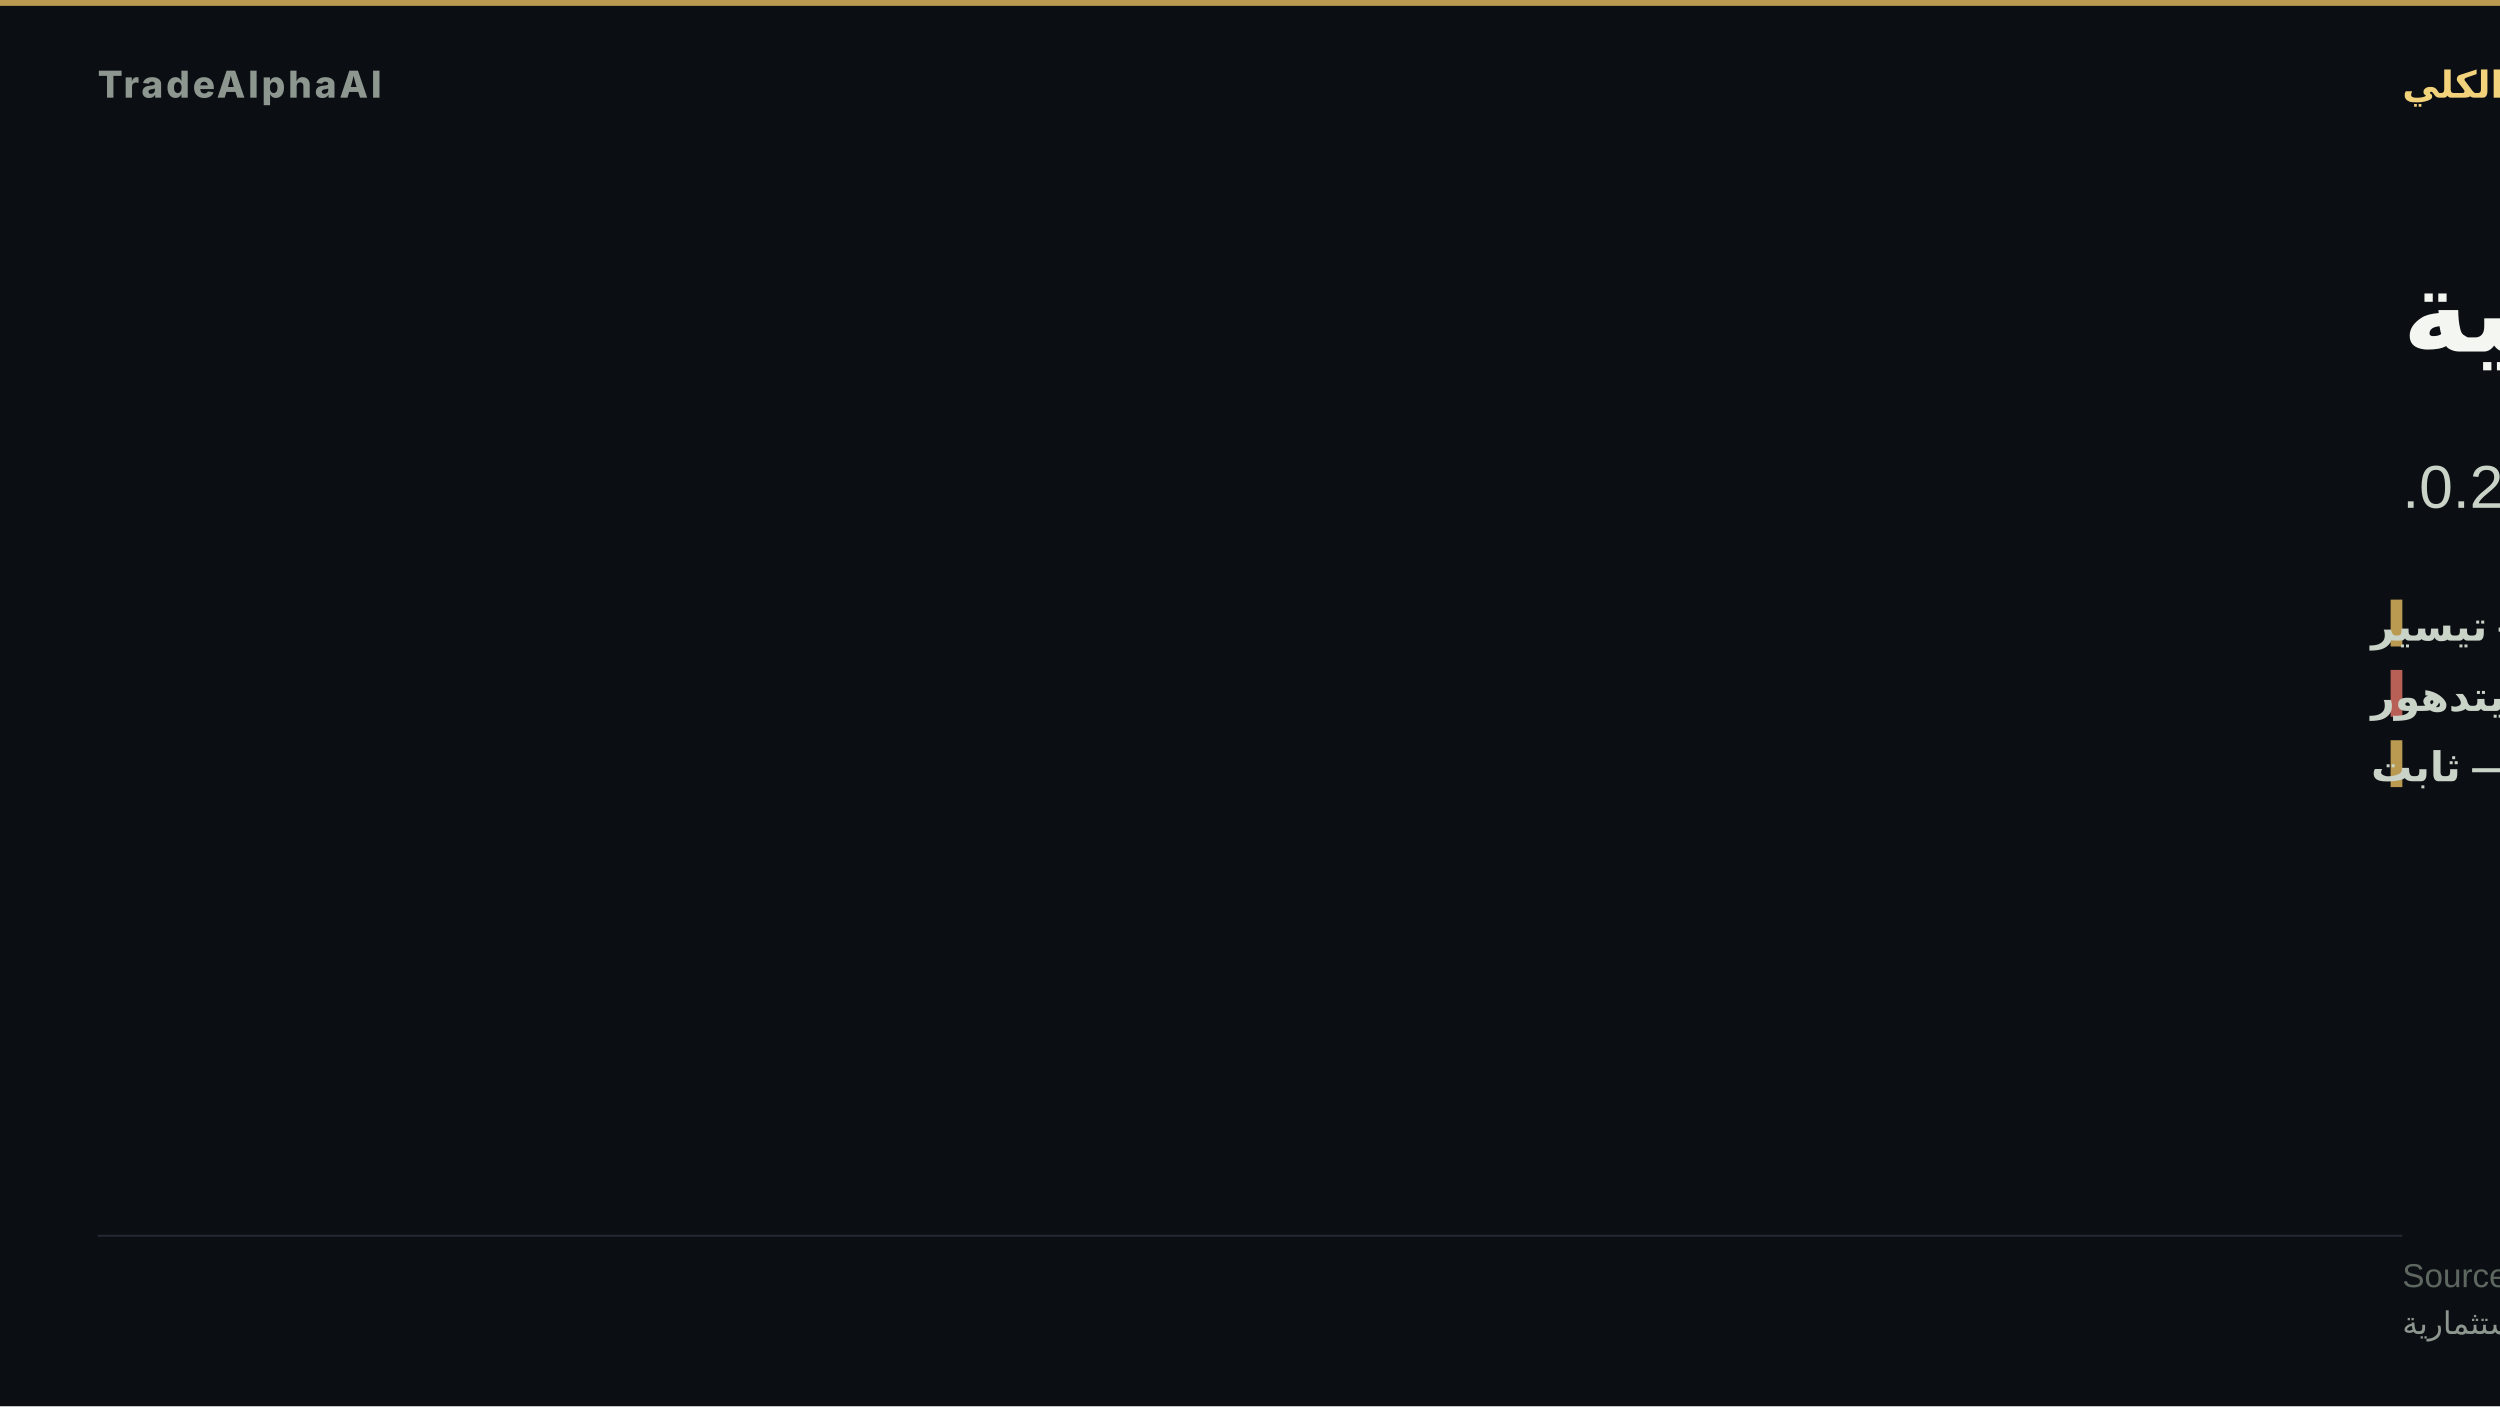
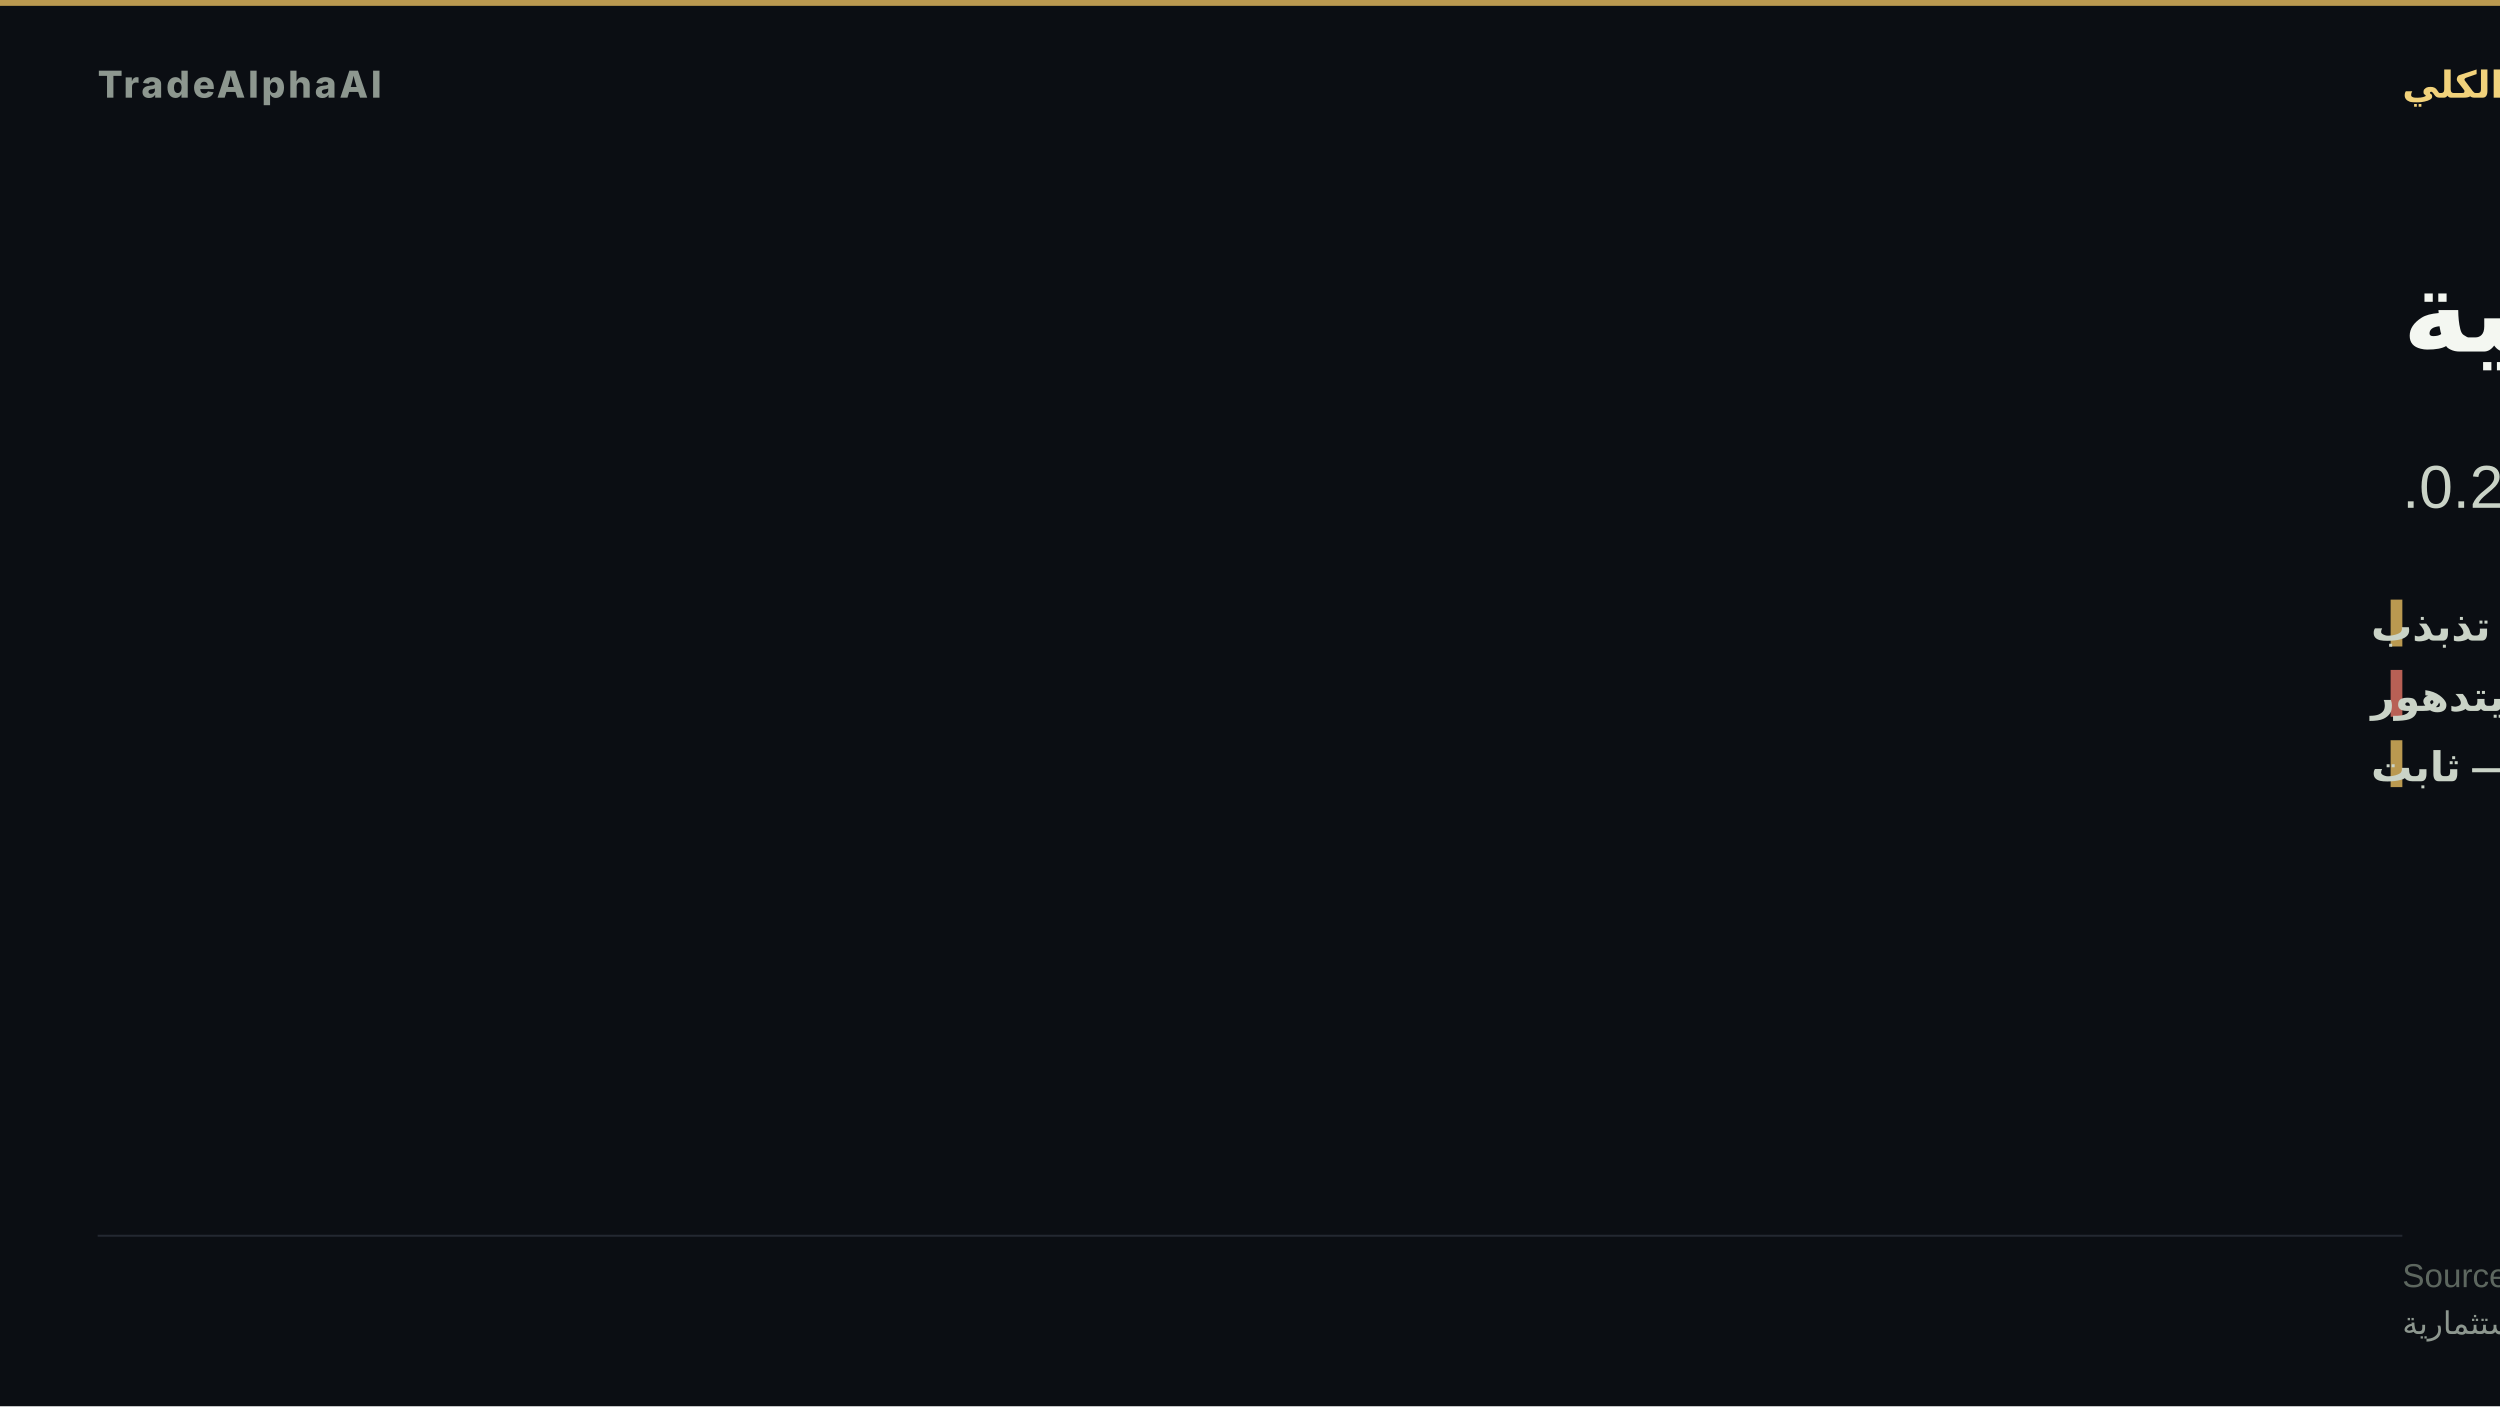
<svg xmlns="http://www.w3.org/2000/svg" width="1280" height="720" viewBox="0 0 1280 720" role="img" aria-label="هشاشة كلية">
  <rect width="1280" height="720" fill="#0b0e13" />
  <rect x="0" y="0" width="1280" height="3" fill="#d8b15a" opacity="0.85" />
  <text x="50" y="50" font-family="'Inter','Segoe UI','Helvetica Neue',Arial,sans-serif" font-size="19" font-weight="800" letter-spacing="1.5" fill="#8d978f" text-anchor="start">TradeAlphaAI</text>
  <text x="1230" y="50" font-family="'Tajawal','Cairo','Segoe UI',Arial,sans-serif" font-size="19" font-weight="700" letter-spacing="0" fill="#f2d27b" text-anchor="end" direction="rtl">النظام الكلي</text>
  <text x="1230" y="180" font-family="'Tajawal','Cairo','Segoe UI',Arial,sans-serif" font-size="58" font-weight="800" fill="#f4f7f1" text-anchor="end" direction="rtl">هشاشة كلية</text>
-   <text x="1230" y="260" font-family="'Tajawal','Cairo','Segoe UI',Arial,sans-serif" font-size="31" font-weight="500" fill="#cad3c7" text-anchor="end" direction="rtl">سيولة تيسير · استقرار يتدهور · اتساق 0.2.</text>
+   <text x="1230" y="260" font-family="'Tajawal','Cairo','Segoe UI',Arial,sans-serif" font-size="31" font-weight="500" fill="#cad3c7" text-anchor="end" direction="rtl">سيولة امتصاص تذبذب · استقرار يتدهور · اتساق 0.2.</text>
  <rect x="1224" y="307" width="6" height="24" fill="#d8b15a" opacity="0.85" />
-   <text x="1214" y="328" font-family="'Tajawal','Cairo','Segoe UI',Arial,sans-serif" font-size="21" font-weight="600" fill="#cad3c7" text-anchor="end" direction="rtl">السيولة — تيسير</text>
+   <text x="1214" y="328" font-family="'Tajawal','Cairo','Segoe UI',Arial,sans-serif" font-size="21" font-weight="600" fill="#cad3c7" text-anchor="end" direction="rtl">السيولة — امتصاص تذبذب</text>
  <rect x="1224" y="343" width="6" height="24" fill="#d66e60" opacity="0.85" />
  <text x="1214" y="364" font-family="'Tajawal','Cairo','Segoe UI',Arial,sans-serif" font-size="21" font-weight="600" fill="#cad3c7" text-anchor="end" direction="rtl">الاستقرار — يتدهور</text>
  <rect x="1224" y="379" width="6" height="24" fill="#d8b15a" opacity="0.85" />
  <text x="1214" y="400" font-family="'Tajawal','Cairo','Segoe UI',Arial,sans-serif" font-size="21" font-weight="600" fill="#cad3c7" text-anchor="end" direction="rtl">الاتساع — ثابت</text>
  <rect x="50" y="632.2" width="1180" height="1" fill="rgba(148,163,184,0.18)" />
  <text x="1230" y="659" font-family="'Tajawal','Cairo','Segoe UI',Arial,sans-serif" font-size="17" fill="#5d675f" text-anchor="end" direction="rtl">Source: TradeAlphaAI macro-reactions + liquidity-regime artifacts</text>
  <text x="1230" y="683" font-family="'Tajawal','Cairo','Segoe UI',Arial,sans-serif" font-size="16" fill="#8d978f" text-anchor="end" direction="rtl">استخبارات سوق تعليمية — ليست نصيحة استثمارية</text>
</svg>
